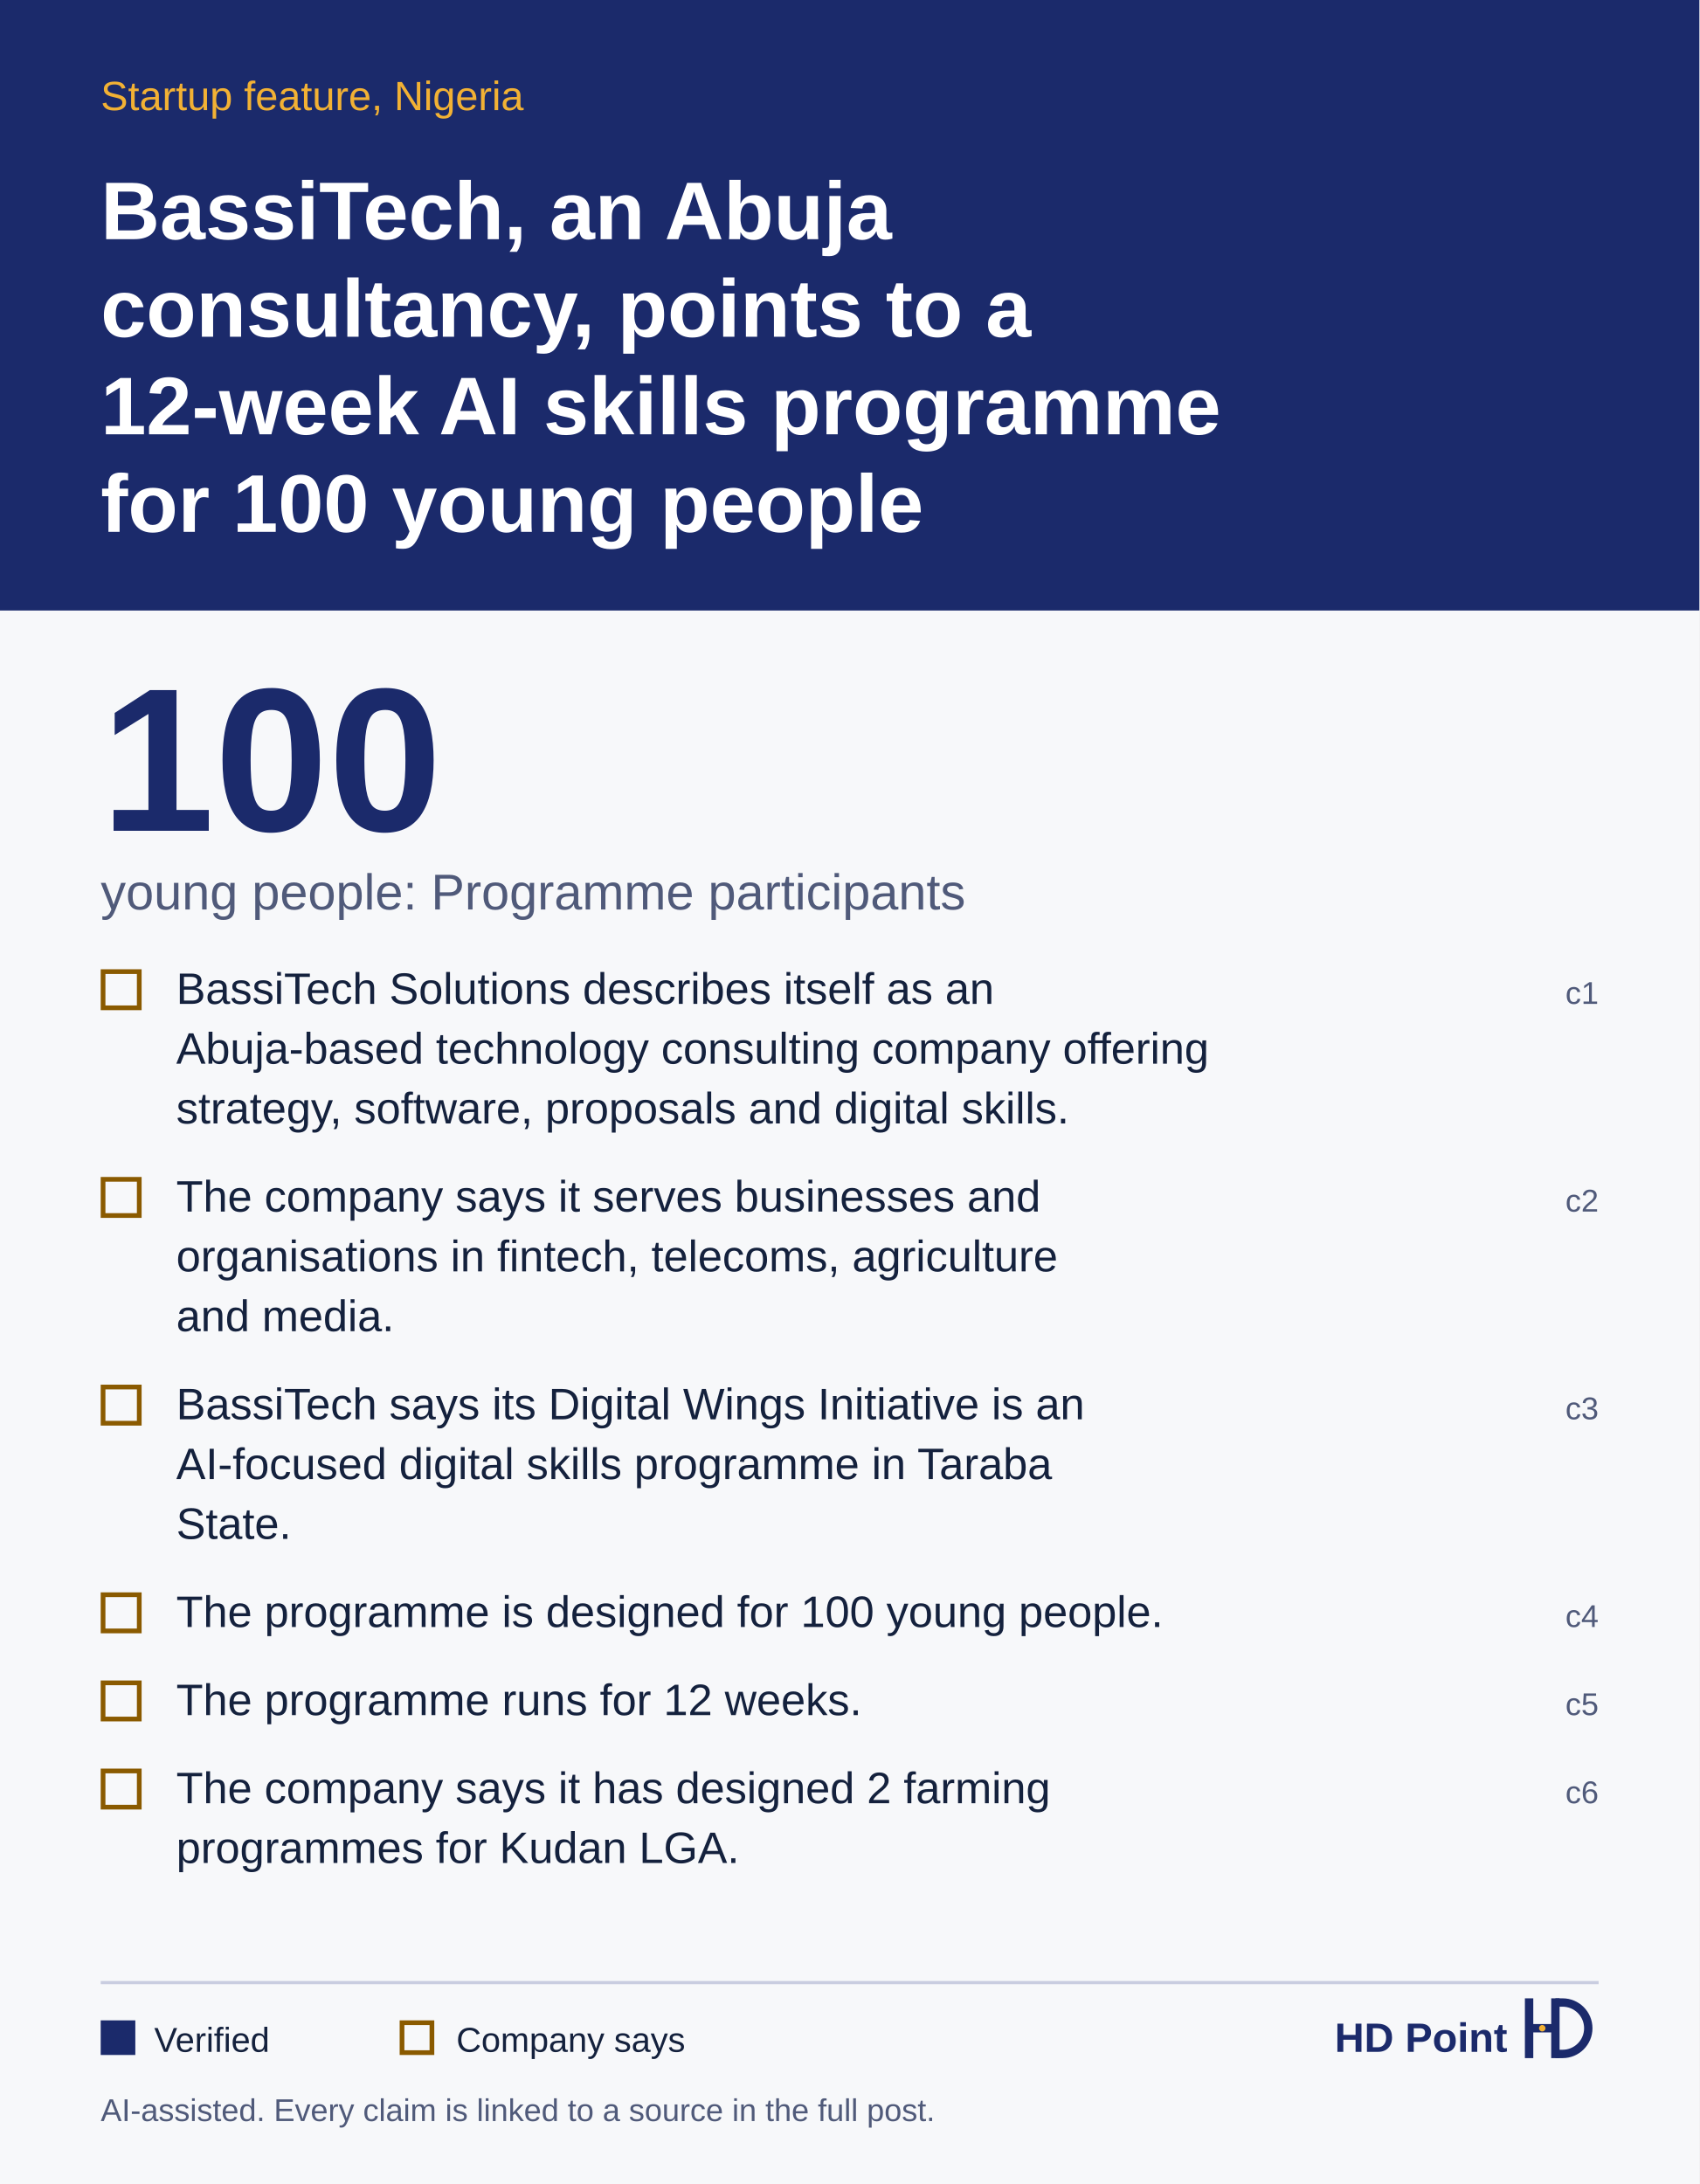
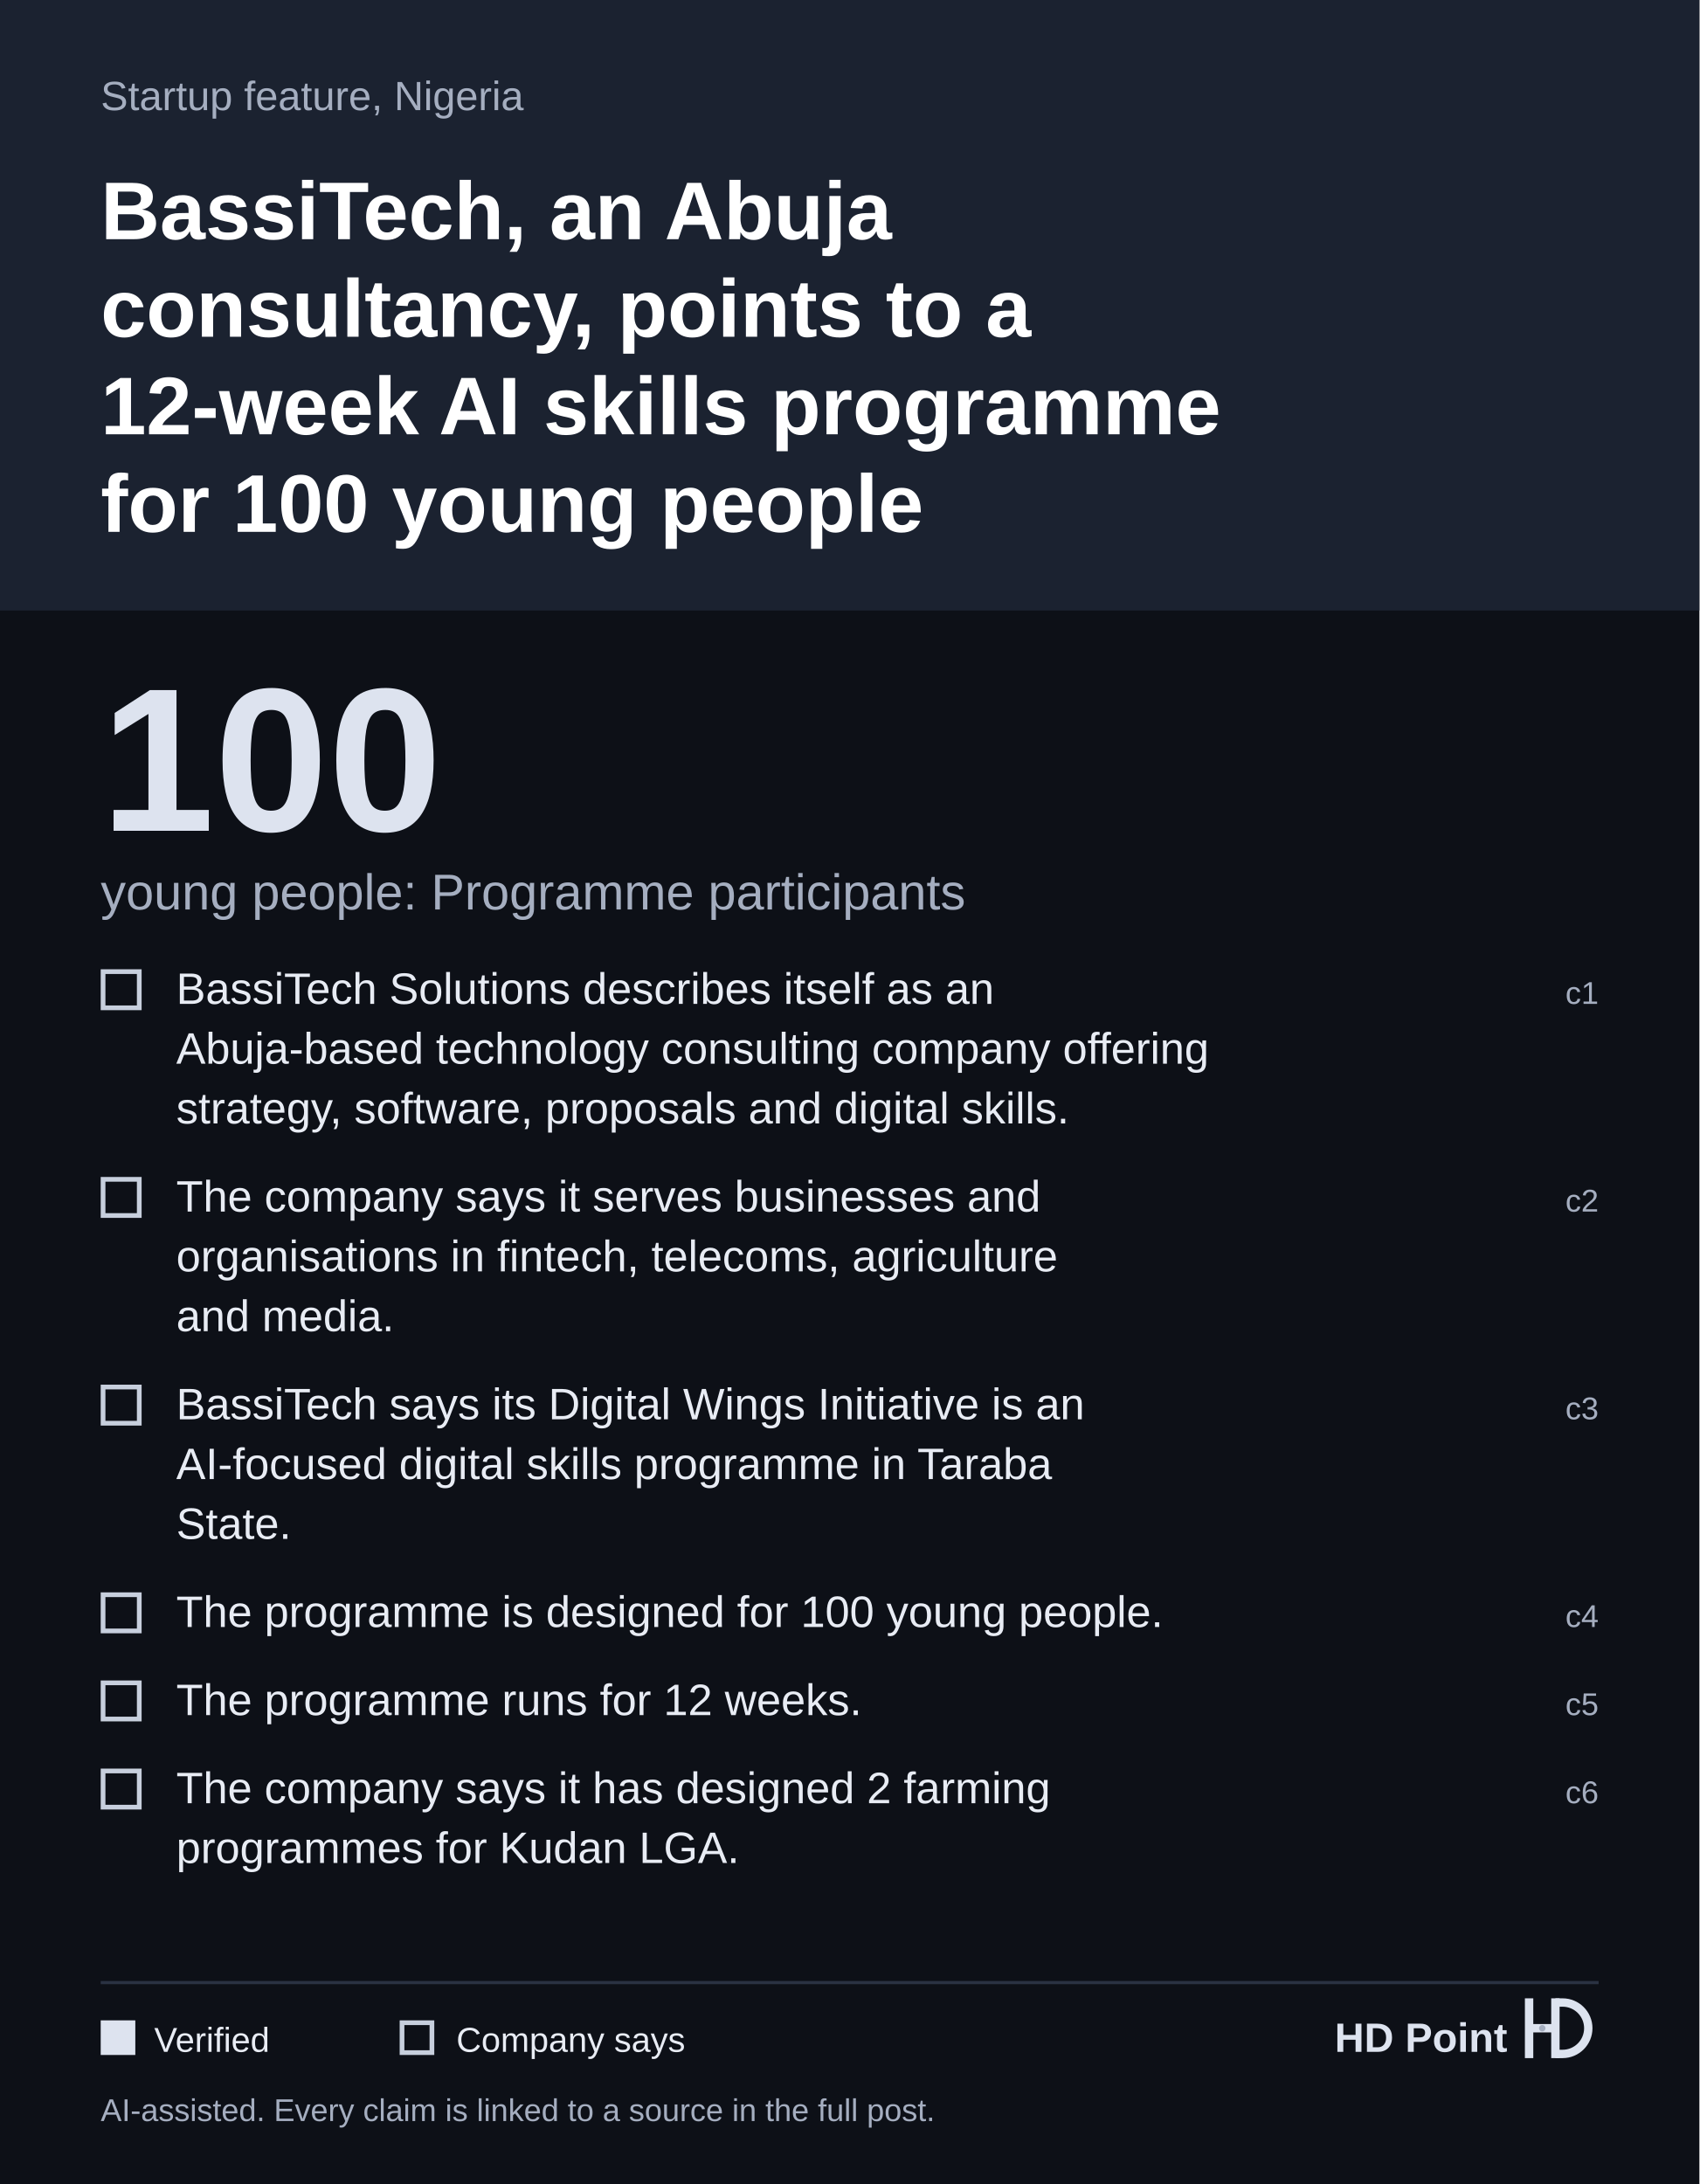
<svg xmlns="http://www.w3.org/2000/svg" viewBox="0 0 1080 1388" role="img" aria-label="Infographic: BassiTech, an Abuja consultancy, points to a 12-week AI skills programme for 100 young people" font-family="'Bricolage Grotesque',system-ui,-apple-system,'Segoe UI',Arial,sans-serif">
-   <rect width="1080" height="1388" fill="#F7F8FA" />
-   <rect width="1080" height="388" fill="#1B2A6B" />
-   <text x="64" y="70" font-size="26" fill="#F2B134">Startup feature, Nigeria</text>
+   <rect width="1080" height="1388" fill="#0D1017" />
+   <rect width="1080" height="388" fill="#1B2230" />
+   <text x="64" y="70" font-size="26" fill="#A5AEC0">Startup feature, Nigeria</text>
  <text x="64" y="152" font-size="52" font-weight="800" fill="#fff">BassiTech, an Abuja</text>
  <text x="64" y="214" font-size="52" font-weight="800" fill="#fff">consultancy, points to a</text>
  <text x="64" y="276" font-size="52" font-weight="800" fill="#fff">12-week AI skills programme</text>
  <text x="64" y="338" font-size="52" font-weight="800" fill="#fff">for 100 young people</text>
-   <text x="64" y="528" font-size="130" font-weight="800" fill="#1B2A6B">100</text>
-   <text x="64" y="578" font-size="32" fill="#505A7A">young people: Programme participants</text>
-   <rect x="65.5" y="617.5" width="23" height="23" fill="none" stroke="#8A5A00" stroke-width="3" />
-   <text x="112" y="638" font-size="28" fill="#14213D">BassiTech Solutions describes itself as an</text>
-   <text x="112" y="676" font-size="28" fill="#14213D">Abuja-based technology consulting company offering</text>
-   <text x="112" y="714" font-size="28" fill="#14213D">strategy, software, proposals and digital skills.</text>
-   <text x="1016" y="638" font-size="20" fill="#505A7A" text-anchor="end">c1</text>
-   <rect x="65.5" y="749.5" width="23" height="23" fill="none" stroke="#8A5A00" stroke-width="3" />
-   <text x="112" y="770" font-size="28" fill="#14213D">The company says it serves businesses and</text>
-   <text x="112" y="808" font-size="28" fill="#14213D">organisations in fintech, telecoms, agriculture</text>
-   <text x="112" y="846" font-size="28" fill="#14213D">and media.</text>
-   <text x="1016" y="770" font-size="20" fill="#505A7A" text-anchor="end">c2</text>
-   <rect x="65.5" y="881.5" width="23" height="23" fill="none" stroke="#8A5A00" stroke-width="3" />
-   <text x="112" y="902" font-size="28" fill="#14213D">BassiTech says its Digital Wings Initiative is an</text>
-   <text x="112" y="940" font-size="28" fill="#14213D">AI-focused digital skills programme in Taraba</text>
-   <text x="112" y="978" font-size="28" fill="#14213D">State.</text>
-   <text x="1016" y="902" font-size="20" fill="#505A7A" text-anchor="end">c3</text>
-   <rect x="65.5" y="1013.5" width="23" height="23" fill="none" stroke="#8A5A00" stroke-width="3" />
-   <text x="112" y="1034" font-size="28" fill="#14213D">The programme is designed for 100 young people.</text>
-   <text x="1016" y="1034" font-size="20" fill="#505A7A" text-anchor="end">c4</text>
-   <rect x="65.5" y="1069.5" width="23" height="23" fill="none" stroke="#8A5A00" stroke-width="3" />
-   <text x="112" y="1090" font-size="28" fill="#14213D">The programme runs for 12 weeks.</text>
-   <text x="1016" y="1090" font-size="20" fill="#505A7A" text-anchor="end">c5</text>
-   <rect x="65.5" y="1125.5" width="23" height="23" fill="none" stroke="#8A5A00" stroke-width="3" />
-   <text x="112" y="1146" font-size="28" fill="#14213D">The company says it has designed 2 farming</text>
-   <text x="112" y="1184" font-size="28" fill="#14213D">programmes for Kudan LGA.</text>
-   <text x="1016" y="1146" font-size="20" fill="#505A7A" text-anchor="end">c6</text>
-   <line x1="64" y1="1260" x2="1016" y2="1260" stroke="#C9CDE0" stroke-width="2" />
-   <rect x="64" y="1284" width="22" height="22" fill="#1B2A6B" />
-   <text x="98" y="1304" font-size="22" fill="#14213D">Verified</text>
-   <rect x="255.5" y="1285.5" width="19" height="19" fill="none" stroke="#8A5A00" stroke-width="3" />
-   <text x="290" y="1304" font-size="22" fill="#14213D">Company says</text>
-   <text x="958" y="1304" font-size="26" font-weight="800" fill="#1B2A6B" text-anchor="end">HD Point</text>
+   <text x="64" y="528" font-size="130" font-weight="800" fill="#DDE3EF">100</text>
+   <text x="64" y="578" font-size="32" fill="#A5AEC0">young people: Programme participants</text>
+   <rect x="65.5" y="617.5" width="23" height="23" fill="none" stroke="#C7CFDD" stroke-width="3" />
+   <text x="112" y="638" font-size="28" fill="#E8ECF4">BassiTech Solutions describes itself as an</text>
+   <text x="112" y="676" font-size="28" fill="#E8ECF4">Abuja-based technology consulting company offering</text>
+   <text x="112" y="714" font-size="28" fill="#E8ECF4">strategy, software, proposals and digital skills.</text>
+   <text x="1016" y="638" font-size="20" fill="#A5AEC0" text-anchor="end">c1</text>
+   <rect x="65.5" y="749.5" width="23" height="23" fill="none" stroke="#C7CFDD" stroke-width="3" />
+   <text x="112" y="770" font-size="28" fill="#E8ECF4">The company says it serves businesses and</text>
+   <text x="112" y="808" font-size="28" fill="#E8ECF4">organisations in fintech, telecoms, agriculture</text>
+   <text x="112" y="846" font-size="28" fill="#E8ECF4">and media.</text>
+   <text x="1016" y="770" font-size="20" fill="#A5AEC0" text-anchor="end">c2</text>
+   <rect x="65.5" y="881.5" width="23" height="23" fill="none" stroke="#C7CFDD" stroke-width="3" />
+   <text x="112" y="902" font-size="28" fill="#E8ECF4">BassiTech says its Digital Wings Initiative is an</text>
+   <text x="112" y="940" font-size="28" fill="#E8ECF4">AI-focused digital skills programme in Taraba</text>
+   <text x="112" y="978" font-size="28" fill="#E8ECF4">State.</text>
+   <text x="1016" y="902" font-size="20" fill="#A5AEC0" text-anchor="end">c3</text>
+   <rect x="65.5" y="1013.5" width="23" height="23" fill="none" stroke="#C7CFDD" stroke-width="3" />
+   <text x="112" y="1034" font-size="28" fill="#E8ECF4">The programme is designed for 100 young people.</text>
+   <text x="1016" y="1034" font-size="20" fill="#A5AEC0" text-anchor="end">c4</text>
+   <rect x="65.5" y="1069.5" width="23" height="23" fill="none" stroke="#C7CFDD" stroke-width="3" />
+   <text x="112" y="1090" font-size="28" fill="#E8ECF4">The programme runs for 12 weeks.</text>
+   <text x="1016" y="1090" font-size="20" fill="#A5AEC0" text-anchor="end">c5</text>
+   <rect x="65.5" y="1125.5" width="23" height="23" fill="none" stroke="#C7CFDD" stroke-width="3" />
+   <text x="112" y="1146" font-size="28" fill="#E8ECF4">The company says it has designed 2 farming</text>
+   <text x="112" y="1184" font-size="28" fill="#E8ECF4">programmes for Kudan LGA.</text>
+   <text x="1016" y="1146" font-size="20" fill="#A5AEC0" text-anchor="end">c6</text>
+   <line x1="64" y1="1260" x2="1016" y2="1260" stroke="#2A3243" stroke-width="2" />
+   <rect x="64" y="1284" width="22" height="22" fill="#DDE3EF" />
+   <text x="98" y="1304" font-size="22" fill="#E8ECF4">Verified</text>
+   <rect x="255.5" y="1285.5" width="19" height="19" fill="none" stroke="#C7CFDD" stroke-width="3" />
+   <text x="290" y="1304" font-size="22" fill="#E8ECF4">Company says</text>
+   <text x="958" y="1304" font-size="26" font-weight="800" fill="#DDE3EF" text-anchor="end">HD Point</text>
  <g transform="translate(968 1270) scale(0.38)">
-     <g fill="none" stroke="#1B2A6B" stroke-width="14">
+     <g fill="none" stroke="#DDE3EF" stroke-width="14">
      <path d="M10 0V100" />
      <path d="M54 0V100" />
      <path d="M54 7H66A43 43 0 0 1 66 93H54" />
      <path d="M10 50H54" />
    </g>
-     <circle cx="32" cy="50" r="5.4" fill="#F2B134" />
+     <circle cx="32" cy="50" r="5.4" fill="#A5AEC0" />
  </g>
-   <text x="64" y="1348" font-size="20" fill="#505A7A">AI-assisted. Every claim is linked to a source in the full post.</text>
+   <text x="64" y="1348" font-size="20" fill="#A5AEC0">AI-assisted. Every claim is linked to a source in the full post.</text>
</svg>
